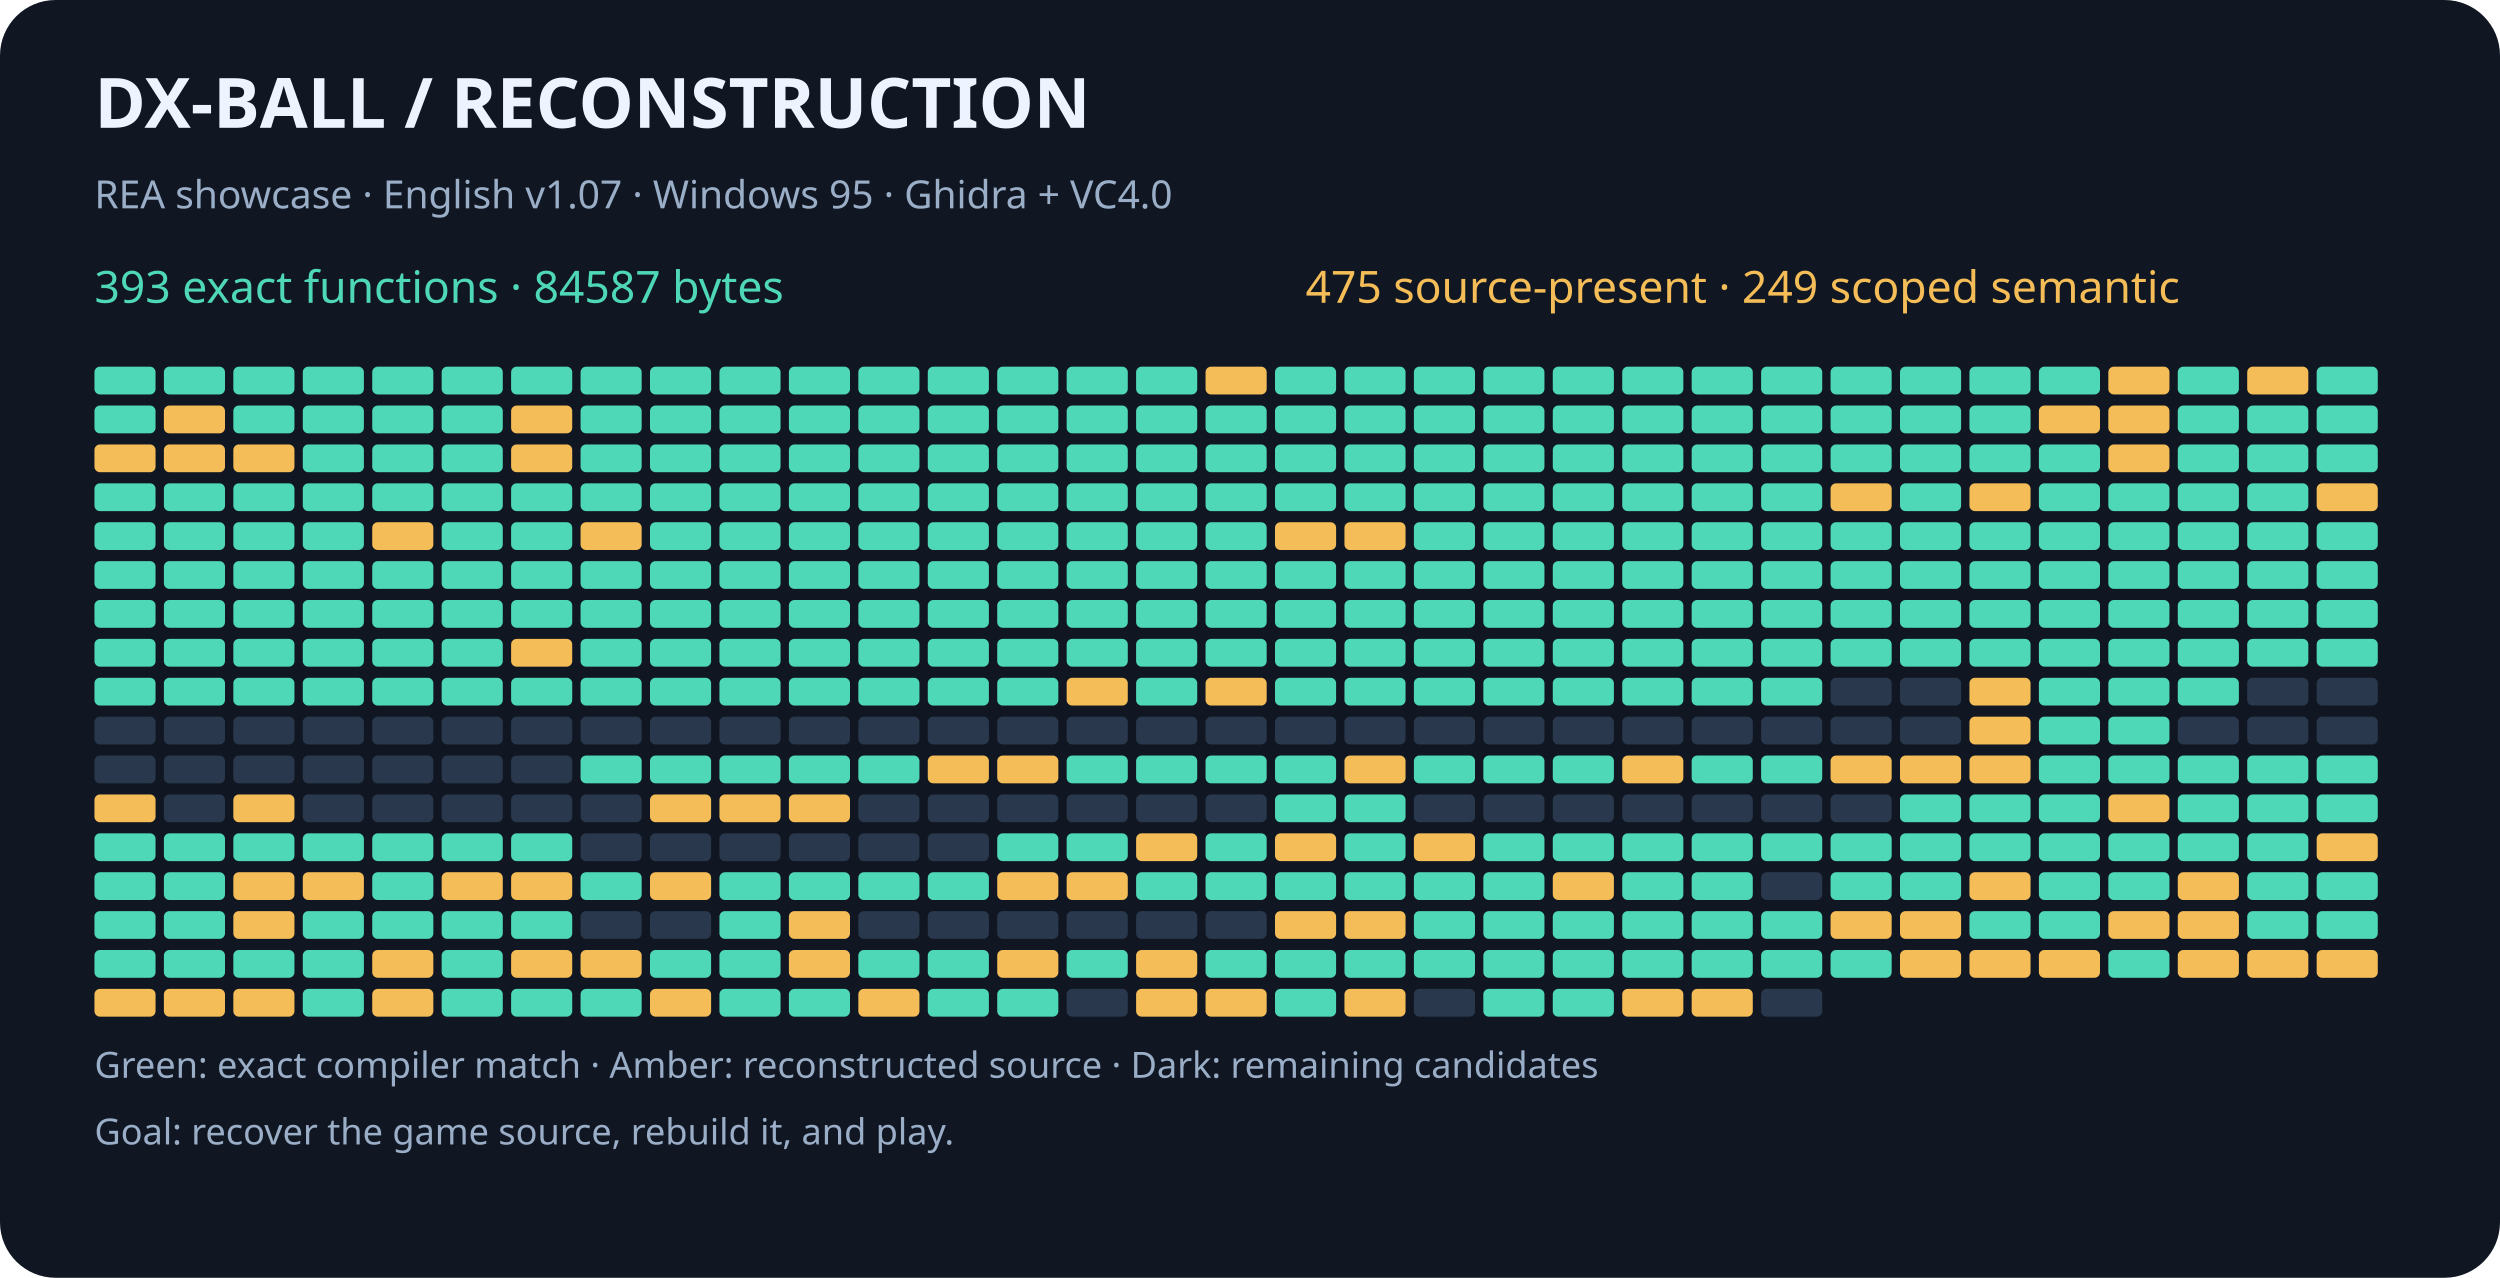
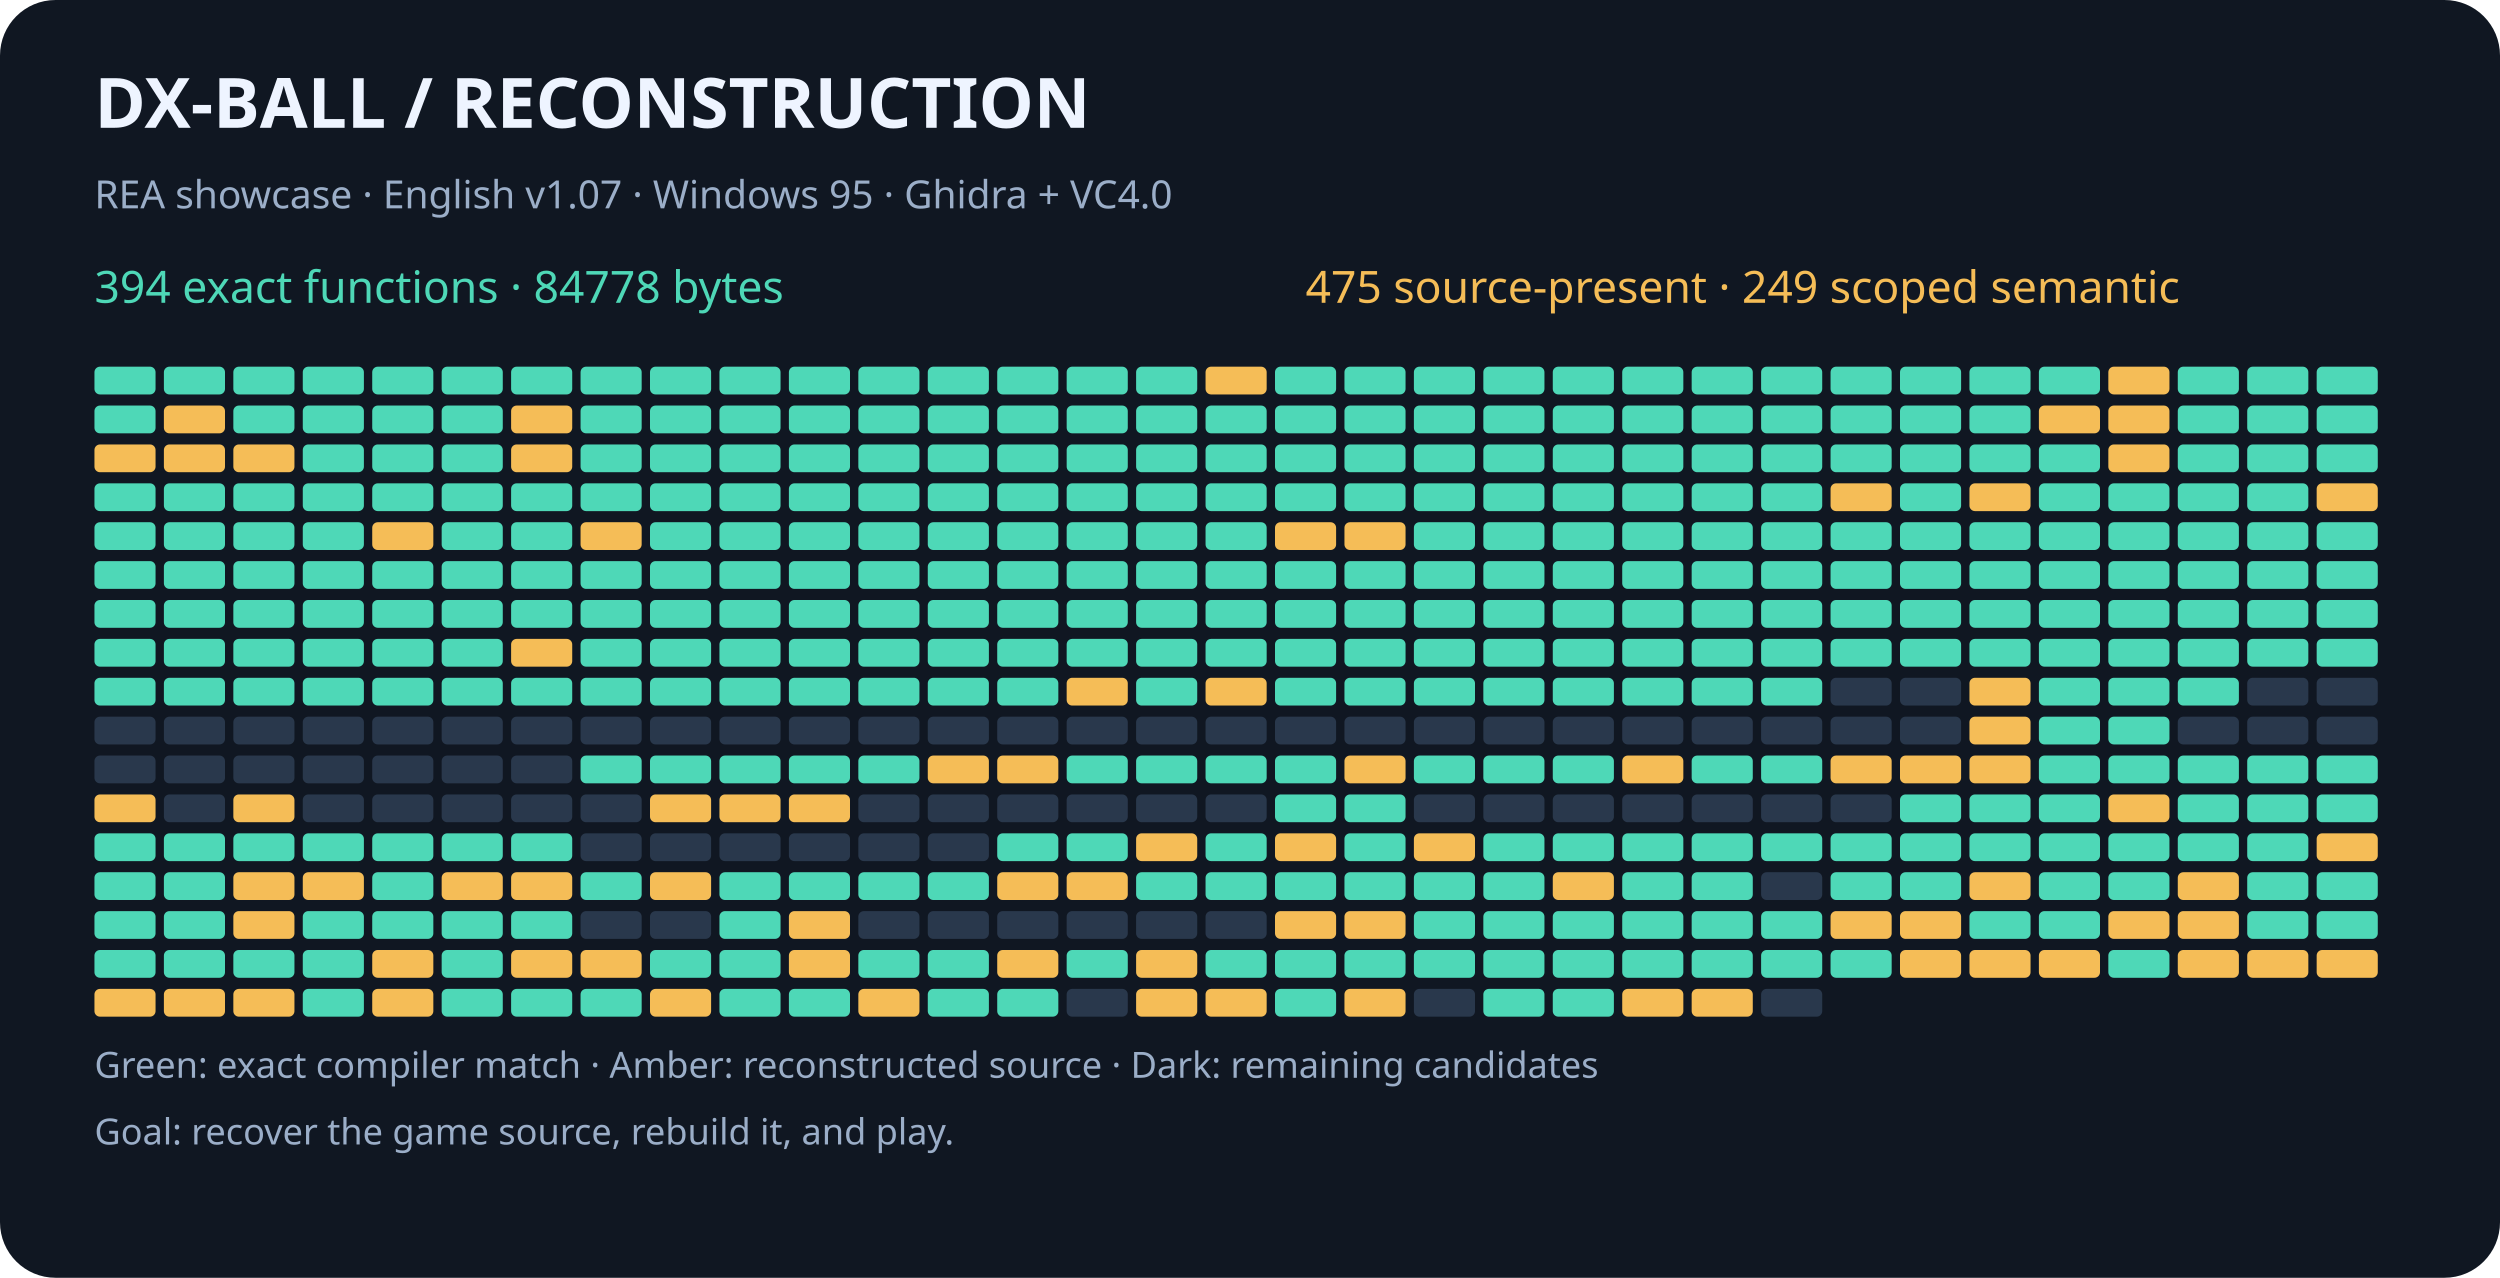
<svg xmlns="http://www.w3.org/2000/svg" width="900" height="460" viewBox="0 0 900 460" role="img" aria-labelledby="title desc">
  <rect width="900" height="460" rx="20" fill="#101722" />
  <g font-family="sans-serif">
    <text x="34" y="46" fill="#eef4ff" font-size="25" font-weight="bold">DX-BALL  /  RECONSTRUCTION</text>
    <text x="34" y="75" fill="#9baec8" font-size="14">REA showcase · English v1.07 · Windows 95 · Ghidra + VC4.0</text>
-     <text x="34" y="109" fill="#4ed8b7" font-size="16">393 exact functions · 84587 bytes</text>
+     <text x="34" y="109" fill="#4ed8b7" font-size="16">394 exact functions · 84778 bytes</text>
    <text x="470" y="109" fill="#f5bd57" font-size="16">475 source-present · 249 scoped semantic</text>
    <rect x="34" y="132" width="22" height="10" rx="2" fill="#4ed8b7" />
    <rect x="59" y="132" width="22" height="10" rx="2" fill="#4ed8b7" />
    <rect x="84" y="132" width="22" height="10" rx="2" fill="#4ed8b7" />
    <rect x="109" y="132" width="22" height="10" rx="2" fill="#4ed8b7" />
    <rect x="134" y="132" width="22" height="10" rx="2" fill="#4ed8b7" />
    <rect x="159" y="132" width="22" height="10" rx="2" fill="#4ed8b7" />
    <rect x="184" y="132" width="22" height="10" rx="2" fill="#4ed8b7" />
    <rect x="209" y="132" width="22" height="10" rx="2" fill="#4ed8b7" />
    <rect x="234" y="132" width="22" height="10" rx="2" fill="#4ed8b7" />
    <rect x="259" y="132" width="22" height="10" rx="2" fill="#4ed8b7" />
    <rect x="284" y="132" width="22" height="10" rx="2" fill="#4ed8b7" />
    <rect x="309" y="132" width="22" height="10" rx="2" fill="#4ed8b7" />
    <rect x="334" y="132" width="22" height="10" rx="2" fill="#4ed8b7" />
    <rect x="359" y="132" width="22" height="10" rx="2" fill="#4ed8b7" />
    <rect x="384" y="132" width="22" height="10" rx="2" fill="#4ed8b7" />
    <rect x="409" y="132" width="22" height="10" rx="2" fill="#4ed8b7" />
    <rect x="434" y="132" width="22" height="10" rx="2" fill="#f5bd57" />
    <rect x="459" y="132" width="22" height="10" rx="2" fill="#4ed8b7" />
    <rect x="484" y="132" width="22" height="10" rx="2" fill="#4ed8b7" />
    <rect x="509" y="132" width="22" height="10" rx="2" fill="#4ed8b7" />
    <rect x="534" y="132" width="22" height="10" rx="2" fill="#4ed8b7" />
    <rect x="559" y="132" width="22" height="10" rx="2" fill="#4ed8b7" />
    <rect x="584" y="132" width="22" height="10" rx="2" fill="#4ed8b7" />
    <rect x="609" y="132" width="22" height="10" rx="2" fill="#4ed8b7" />
    <rect x="634" y="132" width="22" height="10" rx="2" fill="#4ed8b7" />
    <rect x="659" y="132" width="22" height="10" rx="2" fill="#4ed8b7" />
    <rect x="684" y="132" width="22" height="10" rx="2" fill="#4ed8b7" />
    <rect x="709" y="132" width="22" height="10" rx="2" fill="#4ed8b7" />
    <rect x="734" y="132" width="22" height="10" rx="2" fill="#4ed8b7" />
    <rect x="759" y="132" width="22" height="10" rx="2" fill="#f5bd57" />
    <rect x="784" y="132" width="22" height="10" rx="2" fill="#4ed8b7" />
-     <rect x="809" y="132" width="22" height="10" rx="2" fill="#f5bd57" />
+     <rect x="809" y="132" width="22" height="10" rx="2" fill="#4ed8b7" />
    <rect x="834" y="132" width="22" height="10" rx="2" fill="#4ed8b7" />
    <rect x="34" y="146" width="22" height="10" rx="2" fill="#4ed8b7" />
    <rect x="59" y="146" width="22" height="10" rx="2" fill="#f5bd57" />
    <rect x="84" y="146" width="22" height="10" rx="2" fill="#4ed8b7" />
    <rect x="109" y="146" width="22" height="10" rx="2" fill="#4ed8b7" />
    <rect x="134" y="146" width="22" height="10" rx="2" fill="#4ed8b7" />
    <rect x="159" y="146" width="22" height="10" rx="2" fill="#4ed8b7" />
    <rect x="184" y="146" width="22" height="10" rx="2" fill="#f5bd57" />
    <rect x="209" y="146" width="22" height="10" rx="2" fill="#4ed8b7" />
    <rect x="234" y="146" width="22" height="10" rx="2" fill="#4ed8b7" />
    <rect x="259" y="146" width="22" height="10" rx="2" fill="#4ed8b7" />
    <rect x="284" y="146" width="22" height="10" rx="2" fill="#4ed8b7" />
    <rect x="309" y="146" width="22" height="10" rx="2" fill="#4ed8b7" />
    <rect x="334" y="146" width="22" height="10" rx="2" fill="#4ed8b7" />
    <rect x="359" y="146" width="22" height="10" rx="2" fill="#4ed8b7" />
    <rect x="384" y="146" width="22" height="10" rx="2" fill="#4ed8b7" />
    <rect x="409" y="146" width="22" height="10" rx="2" fill="#4ed8b7" />
    <rect x="434" y="146" width="22" height="10" rx="2" fill="#4ed8b7" />
    <rect x="459" y="146" width="22" height="10" rx="2" fill="#4ed8b7" />
    <rect x="484" y="146" width="22" height="10" rx="2" fill="#4ed8b7" />
    <rect x="509" y="146" width="22" height="10" rx="2" fill="#4ed8b7" />
    <rect x="534" y="146" width="22" height="10" rx="2" fill="#4ed8b7" />
    <rect x="559" y="146" width="22" height="10" rx="2" fill="#4ed8b7" />
    <rect x="584" y="146" width="22" height="10" rx="2" fill="#4ed8b7" />
    <rect x="609" y="146" width="22" height="10" rx="2" fill="#4ed8b7" />
    <rect x="634" y="146" width="22" height="10" rx="2" fill="#4ed8b7" />
    <rect x="659" y="146" width="22" height="10" rx="2" fill="#4ed8b7" />
    <rect x="684" y="146" width="22" height="10" rx="2" fill="#4ed8b7" />
    <rect x="709" y="146" width="22" height="10" rx="2" fill="#4ed8b7" />
    <rect x="734" y="146" width="22" height="10" rx="2" fill="#f5bd57" />
    <rect x="759" y="146" width="22" height="10" rx="2" fill="#f5bd57" />
    <rect x="784" y="146" width="22" height="10" rx="2" fill="#4ed8b7" />
    <rect x="809" y="146" width="22" height="10" rx="2" fill="#4ed8b7" />
    <rect x="834" y="146" width="22" height="10" rx="2" fill="#4ed8b7" />
    <rect x="34" y="160" width="22" height="10" rx="2" fill="#f5bd57" />
    <rect x="59" y="160" width="22" height="10" rx="2" fill="#f5bd57" />
    <rect x="84" y="160" width="22" height="10" rx="2" fill="#f5bd57" />
    <rect x="109" y="160" width="22" height="10" rx="2" fill="#4ed8b7" />
    <rect x="134" y="160" width="22" height="10" rx="2" fill="#4ed8b7" />
    <rect x="159" y="160" width="22" height="10" rx="2" fill="#4ed8b7" />
    <rect x="184" y="160" width="22" height="10" rx="2" fill="#f5bd57" />
    <rect x="209" y="160" width="22" height="10" rx="2" fill="#4ed8b7" />
    <rect x="234" y="160" width="22" height="10" rx="2" fill="#4ed8b7" />
    <rect x="259" y="160" width="22" height="10" rx="2" fill="#4ed8b7" />
    <rect x="284" y="160" width="22" height="10" rx="2" fill="#4ed8b7" />
    <rect x="309" y="160" width="22" height="10" rx="2" fill="#4ed8b7" />
    <rect x="334" y="160" width="22" height="10" rx="2" fill="#4ed8b7" />
    <rect x="359" y="160" width="22" height="10" rx="2" fill="#4ed8b7" />
    <rect x="384" y="160" width="22" height="10" rx="2" fill="#4ed8b7" />
    <rect x="409" y="160" width="22" height="10" rx="2" fill="#4ed8b7" />
    <rect x="434" y="160" width="22" height="10" rx="2" fill="#4ed8b7" />
    <rect x="459" y="160" width="22" height="10" rx="2" fill="#4ed8b7" />
    <rect x="484" y="160" width="22" height="10" rx="2" fill="#4ed8b7" />
    <rect x="509" y="160" width="22" height="10" rx="2" fill="#4ed8b7" />
    <rect x="534" y="160" width="22" height="10" rx="2" fill="#4ed8b7" />
    <rect x="559" y="160" width="22" height="10" rx="2" fill="#4ed8b7" />
    <rect x="584" y="160" width="22" height="10" rx="2" fill="#4ed8b7" />
    <rect x="609" y="160" width="22" height="10" rx="2" fill="#4ed8b7" />
    <rect x="634" y="160" width="22" height="10" rx="2" fill="#4ed8b7" />
    <rect x="659" y="160" width="22" height="10" rx="2" fill="#4ed8b7" />
    <rect x="684" y="160" width="22" height="10" rx="2" fill="#4ed8b7" />
    <rect x="709" y="160" width="22" height="10" rx="2" fill="#4ed8b7" />
    <rect x="734" y="160" width="22" height="10" rx="2" fill="#4ed8b7" />
    <rect x="759" y="160" width="22" height="10" rx="2" fill="#f5bd57" />
    <rect x="784" y="160" width="22" height="10" rx="2" fill="#4ed8b7" />
    <rect x="809" y="160" width="22" height="10" rx="2" fill="#4ed8b7" />
    <rect x="834" y="160" width="22" height="10" rx="2" fill="#4ed8b7" />
    <rect x="34" y="174" width="22" height="10" rx="2" fill="#4ed8b7" />
    <rect x="59" y="174" width="22" height="10" rx="2" fill="#4ed8b7" />
    <rect x="84" y="174" width="22" height="10" rx="2" fill="#4ed8b7" />
    <rect x="109" y="174" width="22" height="10" rx="2" fill="#4ed8b7" />
    <rect x="134" y="174" width="22" height="10" rx="2" fill="#4ed8b7" />
    <rect x="159" y="174" width="22" height="10" rx="2" fill="#4ed8b7" />
    <rect x="184" y="174" width="22" height="10" rx="2" fill="#4ed8b7" />
    <rect x="209" y="174" width="22" height="10" rx="2" fill="#4ed8b7" />
    <rect x="234" y="174" width="22" height="10" rx="2" fill="#4ed8b7" />
    <rect x="259" y="174" width="22" height="10" rx="2" fill="#4ed8b7" />
    <rect x="284" y="174" width="22" height="10" rx="2" fill="#4ed8b7" />
    <rect x="309" y="174" width="22" height="10" rx="2" fill="#4ed8b7" />
    <rect x="334" y="174" width="22" height="10" rx="2" fill="#4ed8b7" />
    <rect x="359" y="174" width="22" height="10" rx="2" fill="#4ed8b7" />
    <rect x="384" y="174" width="22" height="10" rx="2" fill="#4ed8b7" />
    <rect x="409" y="174" width="22" height="10" rx="2" fill="#4ed8b7" />
    <rect x="434" y="174" width="22" height="10" rx="2" fill="#4ed8b7" />
    <rect x="459" y="174" width="22" height="10" rx="2" fill="#4ed8b7" />
    <rect x="484" y="174" width="22" height="10" rx="2" fill="#4ed8b7" />
    <rect x="509" y="174" width="22" height="10" rx="2" fill="#4ed8b7" />
    <rect x="534" y="174" width="22" height="10" rx="2" fill="#4ed8b7" />
    <rect x="559" y="174" width="22" height="10" rx="2" fill="#4ed8b7" />
    <rect x="584" y="174" width="22" height="10" rx="2" fill="#4ed8b7" />
    <rect x="609" y="174" width="22" height="10" rx="2" fill="#4ed8b7" />
    <rect x="634" y="174" width="22" height="10" rx="2" fill="#4ed8b7" />
    <rect x="659" y="174" width="22" height="10" rx="2" fill="#f5bd57" />
    <rect x="684" y="174" width="22" height="10" rx="2" fill="#4ed8b7" />
    <rect x="709" y="174" width="22" height="10" rx="2" fill="#f5bd57" />
    <rect x="734" y="174" width="22" height="10" rx="2" fill="#4ed8b7" />
    <rect x="759" y="174" width="22" height="10" rx="2" fill="#4ed8b7" />
    <rect x="784" y="174" width="22" height="10" rx="2" fill="#4ed8b7" />
    <rect x="809" y="174" width="22" height="10" rx="2" fill="#4ed8b7" />
    <rect x="834" y="174" width="22" height="10" rx="2" fill="#f5bd57" />
    <rect x="34" y="188" width="22" height="10" rx="2" fill="#4ed8b7" />
    <rect x="59" y="188" width="22" height="10" rx="2" fill="#4ed8b7" />
    <rect x="84" y="188" width="22" height="10" rx="2" fill="#4ed8b7" />
    <rect x="109" y="188" width="22" height="10" rx="2" fill="#4ed8b7" />
    <rect x="134" y="188" width="22" height="10" rx="2" fill="#f5bd57" />
    <rect x="159" y="188" width="22" height="10" rx="2" fill="#4ed8b7" />
    <rect x="184" y="188" width="22" height="10" rx="2" fill="#4ed8b7" />
    <rect x="209" y="188" width="22" height="10" rx="2" fill="#f5bd57" />
    <rect x="234" y="188" width="22" height="10" rx="2" fill="#4ed8b7" />
    <rect x="259" y="188" width="22" height="10" rx="2" fill="#4ed8b7" />
    <rect x="284" y="188" width="22" height="10" rx="2" fill="#4ed8b7" />
    <rect x="309" y="188" width="22" height="10" rx="2" fill="#4ed8b7" />
    <rect x="334" y="188" width="22" height="10" rx="2" fill="#4ed8b7" />
    <rect x="359" y="188" width="22" height="10" rx="2" fill="#4ed8b7" />
    <rect x="384" y="188" width="22" height="10" rx="2" fill="#4ed8b7" />
    <rect x="409" y="188" width="22" height="10" rx="2" fill="#4ed8b7" />
    <rect x="434" y="188" width="22" height="10" rx="2" fill="#4ed8b7" />
    <rect x="459" y="188" width="22" height="10" rx="2" fill="#f5bd57" />
    <rect x="484" y="188" width="22" height="10" rx="2" fill="#f5bd57" />
    <rect x="509" y="188" width="22" height="10" rx="2" fill="#4ed8b7" />
    <rect x="534" y="188" width="22" height="10" rx="2" fill="#4ed8b7" />
    <rect x="559" y="188" width="22" height="10" rx="2" fill="#4ed8b7" />
    <rect x="584" y="188" width="22" height="10" rx="2" fill="#4ed8b7" />
    <rect x="609" y="188" width="22" height="10" rx="2" fill="#4ed8b7" />
    <rect x="634" y="188" width="22" height="10" rx="2" fill="#4ed8b7" />
    <rect x="659" y="188" width="22" height="10" rx="2" fill="#4ed8b7" />
    <rect x="684" y="188" width="22" height="10" rx="2" fill="#4ed8b7" />
    <rect x="709" y="188" width="22" height="10" rx="2" fill="#4ed8b7" />
    <rect x="734" y="188" width="22" height="10" rx="2" fill="#4ed8b7" />
    <rect x="759" y="188" width="22" height="10" rx="2" fill="#4ed8b7" />
    <rect x="784" y="188" width="22" height="10" rx="2" fill="#4ed8b7" />
    <rect x="809" y="188" width="22" height="10" rx="2" fill="#4ed8b7" />
    <rect x="834" y="188" width="22" height="10" rx="2" fill="#4ed8b7" />
    <rect x="34" y="202" width="22" height="10" rx="2" fill="#4ed8b7" />
    <rect x="59" y="202" width="22" height="10" rx="2" fill="#4ed8b7" />
    <rect x="84" y="202" width="22" height="10" rx="2" fill="#4ed8b7" />
    <rect x="109" y="202" width="22" height="10" rx="2" fill="#4ed8b7" />
    <rect x="134" y="202" width="22" height="10" rx="2" fill="#4ed8b7" />
    <rect x="159" y="202" width="22" height="10" rx="2" fill="#4ed8b7" />
    <rect x="184" y="202" width="22" height="10" rx="2" fill="#4ed8b7" />
    <rect x="209" y="202" width="22" height="10" rx="2" fill="#4ed8b7" />
    <rect x="234" y="202" width="22" height="10" rx="2" fill="#4ed8b7" />
    <rect x="259" y="202" width="22" height="10" rx="2" fill="#4ed8b7" />
    <rect x="284" y="202" width="22" height="10" rx="2" fill="#4ed8b7" />
    <rect x="309" y="202" width="22" height="10" rx="2" fill="#4ed8b7" />
    <rect x="334" y="202" width="22" height="10" rx="2" fill="#4ed8b7" />
    <rect x="359" y="202" width="22" height="10" rx="2" fill="#4ed8b7" />
    <rect x="384" y="202" width="22" height="10" rx="2" fill="#4ed8b7" />
    <rect x="409" y="202" width="22" height="10" rx="2" fill="#4ed8b7" />
    <rect x="434" y="202" width="22" height="10" rx="2" fill="#4ed8b7" />
    <rect x="459" y="202" width="22" height="10" rx="2" fill="#4ed8b7" />
    <rect x="484" y="202" width="22" height="10" rx="2" fill="#4ed8b7" />
    <rect x="509" y="202" width="22" height="10" rx="2" fill="#4ed8b7" />
    <rect x="534" y="202" width="22" height="10" rx="2" fill="#4ed8b7" />
    <rect x="559" y="202" width="22" height="10" rx="2" fill="#4ed8b7" />
    <rect x="584" y="202" width="22" height="10" rx="2" fill="#4ed8b7" />
    <rect x="609" y="202" width="22" height="10" rx="2" fill="#4ed8b7" />
    <rect x="634" y="202" width="22" height="10" rx="2" fill="#4ed8b7" />
    <rect x="659" y="202" width="22" height="10" rx="2" fill="#4ed8b7" />
    <rect x="684" y="202" width="22" height="10" rx="2" fill="#4ed8b7" />
    <rect x="709" y="202" width="22" height="10" rx="2" fill="#4ed8b7" />
    <rect x="734" y="202" width="22" height="10" rx="2" fill="#4ed8b7" />
    <rect x="759" y="202" width="22" height="10" rx="2" fill="#4ed8b7" />
    <rect x="784" y="202" width="22" height="10" rx="2" fill="#4ed8b7" />
    <rect x="809" y="202" width="22" height="10" rx="2" fill="#4ed8b7" />
    <rect x="834" y="202" width="22" height="10" rx="2" fill="#4ed8b7" />
    <rect x="34" y="216" width="22" height="10" rx="2" fill="#4ed8b7" />
    <rect x="59" y="216" width="22" height="10" rx="2" fill="#4ed8b7" />
    <rect x="84" y="216" width="22" height="10" rx="2" fill="#4ed8b7" />
    <rect x="109" y="216" width="22" height="10" rx="2" fill="#4ed8b7" />
    <rect x="134" y="216" width="22" height="10" rx="2" fill="#4ed8b7" />
    <rect x="159" y="216" width="22" height="10" rx="2" fill="#4ed8b7" />
    <rect x="184" y="216" width="22" height="10" rx="2" fill="#4ed8b7" />
    <rect x="209" y="216" width="22" height="10" rx="2" fill="#4ed8b7" />
    <rect x="234" y="216" width="22" height="10" rx="2" fill="#4ed8b7" />
    <rect x="259" y="216" width="22" height="10" rx="2" fill="#4ed8b7" />
    <rect x="284" y="216" width="22" height="10" rx="2" fill="#4ed8b7" />
    <rect x="309" y="216" width="22" height="10" rx="2" fill="#4ed8b7" />
    <rect x="334" y="216" width="22" height="10" rx="2" fill="#4ed8b7" />
    <rect x="359" y="216" width="22" height="10" rx="2" fill="#4ed8b7" />
    <rect x="384" y="216" width="22" height="10" rx="2" fill="#4ed8b7" />
    <rect x="409" y="216" width="22" height="10" rx="2" fill="#4ed8b7" />
    <rect x="434" y="216" width="22" height="10" rx="2" fill="#4ed8b7" />
    <rect x="459" y="216" width="22" height="10" rx="2" fill="#4ed8b7" />
    <rect x="484" y="216" width="22" height="10" rx="2" fill="#4ed8b7" />
    <rect x="509" y="216" width="22" height="10" rx="2" fill="#4ed8b7" />
    <rect x="534" y="216" width="22" height="10" rx="2" fill="#4ed8b7" />
    <rect x="559" y="216" width="22" height="10" rx="2" fill="#4ed8b7" />
    <rect x="584" y="216" width="22" height="10" rx="2" fill="#4ed8b7" />
    <rect x="609" y="216" width="22" height="10" rx="2" fill="#4ed8b7" />
    <rect x="634" y="216" width="22" height="10" rx="2" fill="#4ed8b7" />
    <rect x="659" y="216" width="22" height="10" rx="2" fill="#4ed8b7" />
    <rect x="684" y="216" width="22" height="10" rx="2" fill="#4ed8b7" />
    <rect x="709" y="216" width="22" height="10" rx="2" fill="#4ed8b7" />
    <rect x="734" y="216" width="22" height="10" rx="2" fill="#4ed8b7" />
    <rect x="759" y="216" width="22" height="10" rx="2" fill="#4ed8b7" />
    <rect x="784" y="216" width="22" height="10" rx="2" fill="#4ed8b7" />
    <rect x="809" y="216" width="22" height="10" rx="2" fill="#4ed8b7" />
    <rect x="834" y="216" width="22" height="10" rx="2" fill="#4ed8b7" />
    <rect x="34" y="230" width="22" height="10" rx="2" fill="#4ed8b7" />
    <rect x="59" y="230" width="22" height="10" rx="2" fill="#4ed8b7" />
    <rect x="84" y="230" width="22" height="10" rx="2" fill="#4ed8b7" />
    <rect x="109" y="230" width="22" height="10" rx="2" fill="#4ed8b7" />
    <rect x="134" y="230" width="22" height="10" rx="2" fill="#4ed8b7" />
    <rect x="159" y="230" width="22" height="10" rx="2" fill="#4ed8b7" />
    <rect x="184" y="230" width="22" height="10" rx="2" fill="#f5bd57" />
    <rect x="209" y="230" width="22" height="10" rx="2" fill="#4ed8b7" />
    <rect x="234" y="230" width="22" height="10" rx="2" fill="#4ed8b7" />
    <rect x="259" y="230" width="22" height="10" rx="2" fill="#4ed8b7" />
    <rect x="284" y="230" width="22" height="10" rx="2" fill="#4ed8b7" />
    <rect x="309" y="230" width="22" height="10" rx="2" fill="#4ed8b7" />
    <rect x="334" y="230" width="22" height="10" rx="2" fill="#4ed8b7" />
    <rect x="359" y="230" width="22" height="10" rx="2" fill="#4ed8b7" />
    <rect x="384" y="230" width="22" height="10" rx="2" fill="#4ed8b7" />
    <rect x="409" y="230" width="22" height="10" rx="2" fill="#4ed8b7" />
    <rect x="434" y="230" width="22" height="10" rx="2" fill="#4ed8b7" />
    <rect x="459" y="230" width="22" height="10" rx="2" fill="#4ed8b7" />
    <rect x="484" y="230" width="22" height="10" rx="2" fill="#4ed8b7" />
    <rect x="509" y="230" width="22" height="10" rx="2" fill="#4ed8b7" />
    <rect x="534" y="230" width="22" height="10" rx="2" fill="#4ed8b7" />
    <rect x="559" y="230" width="22" height="10" rx="2" fill="#4ed8b7" />
    <rect x="584" y="230" width="22" height="10" rx="2" fill="#4ed8b7" />
    <rect x="609" y="230" width="22" height="10" rx="2" fill="#4ed8b7" />
    <rect x="634" y="230" width="22" height="10" rx="2" fill="#4ed8b7" />
    <rect x="659" y="230" width="22" height="10" rx="2" fill="#4ed8b7" />
    <rect x="684" y="230" width="22" height="10" rx="2" fill="#4ed8b7" />
    <rect x="709" y="230" width="22" height="10" rx="2" fill="#4ed8b7" />
    <rect x="734" y="230" width="22" height="10" rx="2" fill="#4ed8b7" />
    <rect x="759" y="230" width="22" height="10" rx="2" fill="#4ed8b7" />
    <rect x="784" y="230" width="22" height="10" rx="2" fill="#4ed8b7" />
    <rect x="809" y="230" width="22" height="10" rx="2" fill="#4ed8b7" />
    <rect x="834" y="230" width="22" height="10" rx="2" fill="#4ed8b7" />
    <rect x="34" y="244" width="22" height="10" rx="2" fill="#4ed8b7" />
    <rect x="59" y="244" width="22" height="10" rx="2" fill="#4ed8b7" />
    <rect x="84" y="244" width="22" height="10" rx="2" fill="#4ed8b7" />
    <rect x="109" y="244" width="22" height="10" rx="2" fill="#4ed8b7" />
    <rect x="134" y="244" width="22" height="10" rx="2" fill="#4ed8b7" />
    <rect x="159" y="244" width="22" height="10" rx="2" fill="#4ed8b7" />
    <rect x="184" y="244" width="22" height="10" rx="2" fill="#4ed8b7" />
    <rect x="209" y="244" width="22" height="10" rx="2" fill="#4ed8b7" />
    <rect x="234" y="244" width="22" height="10" rx="2" fill="#4ed8b7" />
    <rect x="259" y="244" width="22" height="10" rx="2" fill="#4ed8b7" />
    <rect x="284" y="244" width="22" height="10" rx="2" fill="#4ed8b7" />
    <rect x="309" y="244" width="22" height="10" rx="2" fill="#4ed8b7" />
    <rect x="334" y="244" width="22" height="10" rx="2" fill="#4ed8b7" />
    <rect x="359" y="244" width="22" height="10" rx="2" fill="#4ed8b7" />
    <rect x="384" y="244" width="22" height="10" rx="2" fill="#f5bd57" />
    <rect x="409" y="244" width="22" height="10" rx="2" fill="#4ed8b7" />
    <rect x="434" y="244" width="22" height="10" rx="2" fill="#f5bd57" />
    <rect x="459" y="244" width="22" height="10" rx="2" fill="#4ed8b7" />
    <rect x="484" y="244" width="22" height="10" rx="2" fill="#4ed8b7" />
    <rect x="509" y="244" width="22" height="10" rx="2" fill="#4ed8b7" />
    <rect x="534" y="244" width="22" height="10" rx="2" fill="#4ed8b7" />
    <rect x="559" y="244" width="22" height="10" rx="2" fill="#4ed8b7" />
    <rect x="584" y="244" width="22" height="10" rx="2" fill="#4ed8b7" />
    <rect x="609" y="244" width="22" height="10" rx="2" fill="#4ed8b7" />
    <rect x="634" y="244" width="22" height="10" rx="2" fill="#4ed8b7" />
    <rect x="659" y="244" width="22" height="10" rx="2" fill="#29384c" />
    <rect x="684" y="244" width="22" height="10" rx="2" fill="#29384c" />
    <rect x="709" y="244" width="22" height="10" rx="2" fill="#f5bd57" />
    <rect x="734" y="244" width="22" height="10" rx="2" fill="#4ed8b7" />
    <rect x="759" y="244" width="22" height="10" rx="2" fill="#4ed8b7" />
    <rect x="784" y="244" width="22" height="10" rx="2" fill="#4ed8b7" />
    <rect x="809" y="244" width="22" height="10" rx="2" fill="#29384c" />
    <rect x="834" y="244" width="22" height="10" rx="2" fill="#29384c" />
    <rect x="34" y="258" width="22" height="10" rx="2" fill="#29384c" />
    <rect x="59" y="258" width="22" height="10" rx="2" fill="#29384c" />
    <rect x="84" y="258" width="22" height="10" rx="2" fill="#29384c" />
    <rect x="109" y="258" width="22" height="10" rx="2" fill="#29384c" />
    <rect x="134" y="258" width="22" height="10" rx="2" fill="#29384c" />
    <rect x="159" y="258" width="22" height="10" rx="2" fill="#29384c" />
    <rect x="184" y="258" width="22" height="10" rx="2" fill="#29384c" />
    <rect x="209" y="258" width="22" height="10" rx="2" fill="#29384c" />
    <rect x="234" y="258" width="22" height="10" rx="2" fill="#29384c" />
    <rect x="259" y="258" width="22" height="10" rx="2" fill="#29384c" />
    <rect x="284" y="258" width="22" height="10" rx="2" fill="#29384c" />
    <rect x="309" y="258" width="22" height="10" rx="2" fill="#29384c" />
    <rect x="334" y="258" width="22" height="10" rx="2" fill="#29384c" />
    <rect x="359" y="258" width="22" height="10" rx="2" fill="#29384c" />
    <rect x="384" y="258" width="22" height="10" rx="2" fill="#29384c" />
    <rect x="409" y="258" width="22" height="10" rx="2" fill="#29384c" />
    <rect x="434" y="258" width="22" height="10" rx="2" fill="#29384c" />
    <rect x="459" y="258" width="22" height="10" rx="2" fill="#29384c" />
    <rect x="484" y="258" width="22" height="10" rx="2" fill="#29384c" />
    <rect x="509" y="258" width="22" height="10" rx="2" fill="#29384c" />
    <rect x="534" y="258" width="22" height="10" rx="2" fill="#29384c" />
    <rect x="559" y="258" width="22" height="10" rx="2" fill="#29384c" />
    <rect x="584" y="258" width="22" height="10" rx="2" fill="#29384c" />
    <rect x="609" y="258" width="22" height="10" rx="2" fill="#29384c" />
    <rect x="634" y="258" width="22" height="10" rx="2" fill="#29384c" />
    <rect x="659" y="258" width="22" height="10" rx="2" fill="#29384c" />
    <rect x="684" y="258" width="22" height="10" rx="2" fill="#29384c" />
    <rect x="709" y="258" width="22" height="10" rx="2" fill="#f5bd57" />
    <rect x="734" y="258" width="22" height="10" rx="2" fill="#4ed8b7" />
    <rect x="759" y="258" width="22" height="10" rx="2" fill="#4ed8b7" />
    <rect x="784" y="258" width="22" height="10" rx="2" fill="#29384c" />
    <rect x="809" y="258" width="22" height="10" rx="2" fill="#29384c" />
    <rect x="834" y="258" width="22" height="10" rx="2" fill="#29384c" />
    <rect x="34" y="272" width="22" height="10" rx="2" fill="#29384c" />
    <rect x="59" y="272" width="22" height="10" rx="2" fill="#29384c" />
    <rect x="84" y="272" width="22" height="10" rx="2" fill="#29384c" />
    <rect x="109" y="272" width="22" height="10" rx="2" fill="#29384c" />
    <rect x="134" y="272" width="22" height="10" rx="2" fill="#29384c" />
    <rect x="159" y="272" width="22" height="10" rx="2" fill="#29384c" />
    <rect x="184" y="272" width="22" height="10" rx="2" fill="#29384c" />
    <rect x="209" y="272" width="22" height="10" rx="2" fill="#4ed8b7" />
    <rect x="234" y="272" width="22" height="10" rx="2" fill="#4ed8b7" />
    <rect x="259" y="272" width="22" height="10" rx="2" fill="#4ed8b7" />
    <rect x="284" y="272" width="22" height="10" rx="2" fill="#4ed8b7" />
    <rect x="309" y="272" width="22" height="10" rx="2" fill="#4ed8b7" />
    <rect x="334" y="272" width="22" height="10" rx="2" fill="#f5bd57" />
    <rect x="359" y="272" width="22" height="10" rx="2" fill="#f5bd57" />
    <rect x="384" y="272" width="22" height="10" rx="2" fill="#4ed8b7" />
    <rect x="409" y="272" width="22" height="10" rx="2" fill="#4ed8b7" />
    <rect x="434" y="272" width="22" height="10" rx="2" fill="#4ed8b7" />
    <rect x="459" y="272" width="22" height="10" rx="2" fill="#4ed8b7" />
    <rect x="484" y="272" width="22" height="10" rx="2" fill="#f5bd57" />
    <rect x="509" y="272" width="22" height="10" rx="2" fill="#4ed8b7" />
    <rect x="534" y="272" width="22" height="10" rx="2" fill="#4ed8b7" />
    <rect x="559" y="272" width="22" height="10" rx="2" fill="#4ed8b7" />
    <rect x="584" y="272" width="22" height="10" rx="2" fill="#f5bd57" />
    <rect x="609" y="272" width="22" height="10" rx="2" fill="#4ed8b7" />
    <rect x="634" y="272" width="22" height="10" rx="2" fill="#4ed8b7" />
    <rect x="659" y="272" width="22" height="10" rx="2" fill="#f5bd57" />
    <rect x="684" y="272" width="22" height="10" rx="2" fill="#f5bd57" />
    <rect x="709" y="272" width="22" height="10" rx="2" fill="#f5bd57" />
    <rect x="734" y="272" width="22" height="10" rx="2" fill="#4ed8b7" />
    <rect x="759" y="272" width="22" height="10" rx="2" fill="#4ed8b7" />
    <rect x="784" y="272" width="22" height="10" rx="2" fill="#4ed8b7" />
    <rect x="809" y="272" width="22" height="10" rx="2" fill="#4ed8b7" />
    <rect x="834" y="272" width="22" height="10" rx="2" fill="#4ed8b7" />
    <rect x="34" y="286" width="22" height="10" rx="2" fill="#f5bd57" />
    <rect x="59" y="286" width="22" height="10" rx="2" fill="#29384c" />
    <rect x="84" y="286" width="22" height="10" rx="2" fill="#f5bd57" />
    <rect x="109" y="286" width="22" height="10" rx="2" fill="#29384c" />
    <rect x="134" y="286" width="22" height="10" rx="2" fill="#29384c" />
    <rect x="159" y="286" width="22" height="10" rx="2" fill="#29384c" />
    <rect x="184" y="286" width="22" height="10" rx="2" fill="#29384c" />
    <rect x="209" y="286" width="22" height="10" rx="2" fill="#29384c" />
    <rect x="234" y="286" width="22" height="10" rx="2" fill="#f5bd57" />
    <rect x="259" y="286" width="22" height="10" rx="2" fill="#f5bd57" />
    <rect x="284" y="286" width="22" height="10" rx="2" fill="#f5bd57" />
    <rect x="309" y="286" width="22" height="10" rx="2" fill="#29384c" />
    <rect x="334" y="286" width="22" height="10" rx="2" fill="#29384c" />
    <rect x="359" y="286" width="22" height="10" rx="2" fill="#29384c" />
    <rect x="384" y="286" width="22" height="10" rx="2" fill="#29384c" />
    <rect x="409" y="286" width="22" height="10" rx="2" fill="#29384c" />
    <rect x="434" y="286" width="22" height="10" rx="2" fill="#29384c" />
    <rect x="459" y="286" width="22" height="10" rx="2" fill="#4ed8b7" />
    <rect x="484" y="286" width="22" height="10" rx="2" fill="#4ed8b7" />
    <rect x="509" y="286" width="22" height="10" rx="2" fill="#29384c" />
    <rect x="534" y="286" width="22" height="10" rx="2" fill="#29384c" />
    <rect x="559" y="286" width="22" height="10" rx="2" fill="#29384c" />
    <rect x="584" y="286" width="22" height="10" rx="2" fill="#29384c" />
    <rect x="609" y="286" width="22" height="10" rx="2" fill="#29384c" />
    <rect x="634" y="286" width="22" height="10" rx="2" fill="#29384c" />
    <rect x="659" y="286" width="22" height="10" rx="2" fill="#29384c" />
    <rect x="684" y="286" width="22" height="10" rx="2" fill="#4ed8b7" />
    <rect x="709" y="286" width="22" height="10" rx="2" fill="#4ed8b7" />
    <rect x="734" y="286" width="22" height="10" rx="2" fill="#4ed8b7" />
    <rect x="759" y="286" width="22" height="10" rx="2" fill="#f5bd57" />
    <rect x="784" y="286" width="22" height="10" rx="2" fill="#4ed8b7" />
    <rect x="809" y="286" width="22" height="10" rx="2" fill="#4ed8b7" />
    <rect x="834" y="286" width="22" height="10" rx="2" fill="#4ed8b7" />
    <rect x="34" y="300" width="22" height="10" rx="2" fill="#4ed8b7" />
    <rect x="59" y="300" width="22" height="10" rx="2" fill="#4ed8b7" />
    <rect x="84" y="300" width="22" height="10" rx="2" fill="#4ed8b7" />
    <rect x="109" y="300" width="22" height="10" rx="2" fill="#4ed8b7" />
    <rect x="134" y="300" width="22" height="10" rx="2" fill="#4ed8b7" />
    <rect x="159" y="300" width="22" height="10" rx="2" fill="#4ed8b7" />
    <rect x="184" y="300" width="22" height="10" rx="2" fill="#4ed8b7" />
    <rect x="209" y="300" width="22" height="10" rx="2" fill="#29384c" />
    <rect x="234" y="300" width="22" height="10" rx="2" fill="#29384c" />
    <rect x="259" y="300" width="22" height="10" rx="2" fill="#29384c" />
    <rect x="284" y="300" width="22" height="10" rx="2" fill="#29384c" />
    <rect x="309" y="300" width="22" height="10" rx="2" fill="#29384c" />
    <rect x="334" y="300" width="22" height="10" rx="2" fill="#29384c" />
    <rect x="359" y="300" width="22" height="10" rx="2" fill="#4ed8b7" />
    <rect x="384" y="300" width="22" height="10" rx="2" fill="#4ed8b7" />
    <rect x="409" y="300" width="22" height="10" rx="2" fill="#f5bd57" />
    <rect x="434" y="300" width="22" height="10" rx="2" fill="#4ed8b7" />
    <rect x="459" y="300" width="22" height="10" rx="2" fill="#f5bd57" />
    <rect x="484" y="300" width="22" height="10" rx="2" fill="#4ed8b7" />
    <rect x="509" y="300" width="22" height="10" rx="2" fill="#f5bd57" />
    <rect x="534" y="300" width="22" height="10" rx="2" fill="#4ed8b7" />
    <rect x="559" y="300" width="22" height="10" rx="2" fill="#4ed8b7" />
    <rect x="584" y="300" width="22" height="10" rx="2" fill="#4ed8b7" />
    <rect x="609" y="300" width="22" height="10" rx="2" fill="#4ed8b7" />
    <rect x="634" y="300" width="22" height="10" rx="2" fill="#4ed8b7" />
    <rect x="659" y="300" width="22" height="10" rx="2" fill="#4ed8b7" />
    <rect x="684" y="300" width="22" height="10" rx="2" fill="#4ed8b7" />
    <rect x="709" y="300" width="22" height="10" rx="2" fill="#4ed8b7" />
    <rect x="734" y="300" width="22" height="10" rx="2" fill="#4ed8b7" />
    <rect x="759" y="300" width="22" height="10" rx="2" fill="#4ed8b7" />
    <rect x="784" y="300" width="22" height="10" rx="2" fill="#4ed8b7" />
    <rect x="809" y="300" width="22" height="10" rx="2" fill="#4ed8b7" />
    <rect x="834" y="300" width="22" height="10" rx="2" fill="#f5bd57" />
    <rect x="34" y="314" width="22" height="10" rx="2" fill="#4ed8b7" />
    <rect x="59" y="314" width="22" height="10" rx="2" fill="#4ed8b7" />
    <rect x="84" y="314" width="22" height="10" rx="2" fill="#f5bd57" />
    <rect x="109" y="314" width="22" height="10" rx="2" fill="#f5bd57" />
    <rect x="134" y="314" width="22" height="10" rx="2" fill="#4ed8b7" />
    <rect x="159" y="314" width="22" height="10" rx="2" fill="#f5bd57" />
    <rect x="184" y="314" width="22" height="10" rx="2" fill="#f5bd57" />
    <rect x="209" y="314" width="22" height="10" rx="2" fill="#4ed8b7" />
    <rect x="234" y="314" width="22" height="10" rx="2" fill="#f5bd57" />
    <rect x="259" y="314" width="22" height="10" rx="2" fill="#4ed8b7" />
    <rect x="284" y="314" width="22" height="10" rx="2" fill="#4ed8b7" />
    <rect x="309" y="314" width="22" height="10" rx="2" fill="#4ed8b7" />
    <rect x="334" y="314" width="22" height="10" rx="2" fill="#4ed8b7" />
    <rect x="359" y="314" width="22" height="10" rx="2" fill="#f5bd57" />
    <rect x="384" y="314" width="22" height="10" rx="2" fill="#f5bd57" />
    <rect x="409" y="314" width="22" height="10" rx="2" fill="#4ed8b7" />
    <rect x="434" y="314" width="22" height="10" rx="2" fill="#4ed8b7" />
    <rect x="459" y="314" width="22" height="10" rx="2" fill="#4ed8b7" />
    <rect x="484" y="314" width="22" height="10" rx="2" fill="#4ed8b7" />
    <rect x="509" y="314" width="22" height="10" rx="2" fill="#4ed8b7" />
    <rect x="534" y="314" width="22" height="10" rx="2" fill="#4ed8b7" />
    <rect x="559" y="314" width="22" height="10" rx="2" fill="#f5bd57" />
    <rect x="584" y="314" width="22" height="10" rx="2" fill="#4ed8b7" />
    <rect x="609" y="314" width="22" height="10" rx="2" fill="#4ed8b7" />
    <rect x="634" y="314" width="22" height="10" rx="2" fill="#29384c" />
    <rect x="659" y="314" width="22" height="10" rx="2" fill="#4ed8b7" />
    <rect x="684" y="314" width="22" height="10" rx="2" fill="#4ed8b7" />
    <rect x="709" y="314" width="22" height="10" rx="2" fill="#f5bd57" />
    <rect x="734" y="314" width="22" height="10" rx="2" fill="#4ed8b7" />
    <rect x="759" y="314" width="22" height="10" rx="2" fill="#4ed8b7" />
    <rect x="784" y="314" width="22" height="10" rx="2" fill="#f5bd57" />
    <rect x="809" y="314" width="22" height="10" rx="2" fill="#4ed8b7" />
    <rect x="834" y="314" width="22" height="10" rx="2" fill="#4ed8b7" />
    <rect x="34" y="328" width="22" height="10" rx="2" fill="#4ed8b7" />
    <rect x="59" y="328" width="22" height="10" rx="2" fill="#4ed8b7" />
    <rect x="84" y="328" width="22" height="10" rx="2" fill="#f5bd57" />
    <rect x="109" y="328" width="22" height="10" rx="2" fill="#4ed8b7" />
    <rect x="134" y="328" width="22" height="10" rx="2" fill="#4ed8b7" />
    <rect x="159" y="328" width="22" height="10" rx="2" fill="#4ed8b7" />
    <rect x="184" y="328" width="22" height="10" rx="2" fill="#4ed8b7" />
    <rect x="209" y="328" width="22" height="10" rx="2" fill="#29384c" />
    <rect x="234" y="328" width="22" height="10" rx="2" fill="#29384c" />
    <rect x="259" y="328" width="22" height="10" rx="2" fill="#4ed8b7" />
    <rect x="284" y="328" width="22" height="10" rx="2" fill="#f5bd57" />
    <rect x="309" y="328" width="22" height="10" rx="2" fill="#29384c" />
    <rect x="334" y="328" width="22" height="10" rx="2" fill="#29384c" />
    <rect x="359" y="328" width="22" height="10" rx="2" fill="#29384c" />
    <rect x="384" y="328" width="22" height="10" rx="2" fill="#29384c" />
    <rect x="409" y="328" width="22" height="10" rx="2" fill="#29384c" />
    <rect x="434" y="328" width="22" height="10" rx="2" fill="#29384c" />
    <rect x="459" y="328" width="22" height="10" rx="2" fill="#f5bd57" />
    <rect x="484" y="328" width="22" height="10" rx="2" fill="#f5bd57" />
    <rect x="509" y="328" width="22" height="10" rx="2" fill="#4ed8b7" />
    <rect x="534" y="328" width="22" height="10" rx="2" fill="#4ed8b7" />
    <rect x="559" y="328" width="22" height="10" rx="2" fill="#4ed8b7" />
    <rect x="584" y="328" width="22" height="10" rx="2" fill="#4ed8b7" />
    <rect x="609" y="328" width="22" height="10" rx="2" fill="#4ed8b7" />
    <rect x="634" y="328" width="22" height="10" rx="2" fill="#4ed8b7" />
    <rect x="659" y="328" width="22" height="10" rx="2" fill="#f5bd57" />
    <rect x="684" y="328" width="22" height="10" rx="2" fill="#f5bd57" />
    <rect x="709" y="328" width="22" height="10" rx="2" fill="#4ed8b7" />
    <rect x="734" y="328" width="22" height="10" rx="2" fill="#4ed8b7" />
    <rect x="759" y="328" width="22" height="10" rx="2" fill="#f5bd57" />
    <rect x="784" y="328" width="22" height="10" rx="2" fill="#f5bd57" />
    <rect x="809" y="328" width="22" height="10" rx="2" fill="#4ed8b7" />
    <rect x="834" y="328" width="22" height="10" rx="2" fill="#4ed8b7" />
    <rect x="34" y="342" width="22" height="10" rx="2" fill="#4ed8b7" />
    <rect x="59" y="342" width="22" height="10" rx="2" fill="#4ed8b7" />
    <rect x="84" y="342" width="22" height="10" rx="2" fill="#4ed8b7" />
    <rect x="109" y="342" width="22" height="10" rx="2" fill="#4ed8b7" />
    <rect x="134" y="342" width="22" height="10" rx="2" fill="#f5bd57" />
    <rect x="159" y="342" width="22" height="10" rx="2" fill="#4ed8b7" />
    <rect x="184" y="342" width="22" height="10" rx="2" fill="#f5bd57" />
    <rect x="209" y="342" width="22" height="10" rx="2" fill="#f5bd57" />
    <rect x="234" y="342" width="22" height="10" rx="2" fill="#4ed8b7" />
    <rect x="259" y="342" width="22" height="10" rx="2" fill="#4ed8b7" />
    <rect x="284" y="342" width="22" height="10" rx="2" fill="#f5bd57" />
    <rect x="309" y="342" width="22" height="10" rx="2" fill="#4ed8b7" />
    <rect x="334" y="342" width="22" height="10" rx="2" fill="#4ed8b7" />
    <rect x="359" y="342" width="22" height="10" rx="2" fill="#f5bd57" />
    <rect x="384" y="342" width="22" height="10" rx="2" fill="#4ed8b7" />
    <rect x="409" y="342" width="22" height="10" rx="2" fill="#f5bd57" />
    <rect x="434" y="342" width="22" height="10" rx="2" fill="#4ed8b7" />
    <rect x="459" y="342" width="22" height="10" rx="2" fill="#4ed8b7" />
    <rect x="484" y="342" width="22" height="10" rx="2" fill="#4ed8b7" />
    <rect x="509" y="342" width="22" height="10" rx="2" fill="#4ed8b7" />
    <rect x="534" y="342" width="22" height="10" rx="2" fill="#4ed8b7" />
    <rect x="559" y="342" width="22" height="10" rx="2" fill="#4ed8b7" />
    <rect x="584" y="342" width="22" height="10" rx="2" fill="#4ed8b7" />
    <rect x="609" y="342" width="22" height="10" rx="2" fill="#4ed8b7" />
    <rect x="634" y="342" width="22" height="10" rx="2" fill="#4ed8b7" />
    <rect x="659" y="342" width="22" height="10" rx="2" fill="#4ed8b7" />
    <rect x="684" y="342" width="22" height="10" rx="2" fill="#f5bd57" />
    <rect x="709" y="342" width="22" height="10" rx="2" fill="#f5bd57" />
    <rect x="734" y="342" width="22" height="10" rx="2" fill="#f5bd57" />
    <rect x="759" y="342" width="22" height="10" rx="2" fill="#4ed8b7" />
    <rect x="784" y="342" width="22" height="10" rx="2" fill="#f5bd57" />
    <rect x="809" y="342" width="22" height="10" rx="2" fill="#f5bd57" />
    <rect x="834" y="342" width="22" height="10" rx="2" fill="#f5bd57" />
    <rect x="34" y="356" width="22" height="10" rx="2" fill="#f5bd57" />
    <rect x="59" y="356" width="22" height="10" rx="2" fill="#f5bd57" />
    <rect x="84" y="356" width="22" height="10" rx="2" fill="#f5bd57" />
    <rect x="109" y="356" width="22" height="10" rx="2" fill="#4ed8b7" />
    <rect x="134" y="356" width="22" height="10" rx="2" fill="#f5bd57" />
    <rect x="159" y="356" width="22" height="10" rx="2" fill="#4ed8b7" />
    <rect x="184" y="356" width="22" height="10" rx="2" fill="#4ed8b7" />
    <rect x="209" y="356" width="22" height="10" rx="2" fill="#4ed8b7" />
    <rect x="234" y="356" width="22" height="10" rx="2" fill="#f5bd57" />
    <rect x="259" y="356" width="22" height="10" rx="2" fill="#4ed8b7" />
    <rect x="284" y="356" width="22" height="10" rx="2" fill="#4ed8b7" />
    <rect x="309" y="356" width="22" height="10" rx="2" fill="#f5bd57" />
    <rect x="334" y="356" width="22" height="10" rx="2" fill="#4ed8b7" />
    <rect x="359" y="356" width="22" height="10" rx="2" fill="#4ed8b7" />
    <rect x="384" y="356" width="22" height="10" rx="2" fill="#29384c" />
    <rect x="409" y="356" width="22" height="10" rx="2" fill="#f5bd57" />
    <rect x="434" y="356" width="22" height="10" rx="2" fill="#f5bd57" />
    <rect x="459" y="356" width="22" height="10" rx="2" fill="#4ed8b7" />
    <rect x="484" y="356" width="22" height="10" rx="2" fill="#f5bd57" />
    <rect x="509" y="356" width="22" height="10" rx="2" fill="#29384c" />
    <rect x="534" y="356" width="22" height="10" rx="2" fill="#4ed8b7" />
    <rect x="559" y="356" width="22" height="10" rx="2" fill="#4ed8b7" />
    <rect x="584" y="356" width="22" height="10" rx="2" fill="#f5bd57" />
    <rect x="609" y="356" width="22" height="10" rx="2" fill="#f5bd57" />
    <rect x="634" y="356" width="22" height="10" rx="2" fill="#29384c" />
    <text x="34" y="388" fill="#9baec8" font-size="13">Green: exact compiler match · Amber: reconstructed source · Dark: remaining candidates</text>
    <text x="34" y="412" fill="#9baec8" font-size="13">Goal: recover the game source, rebuild it, and play.</text>
  </g>
</svg>
